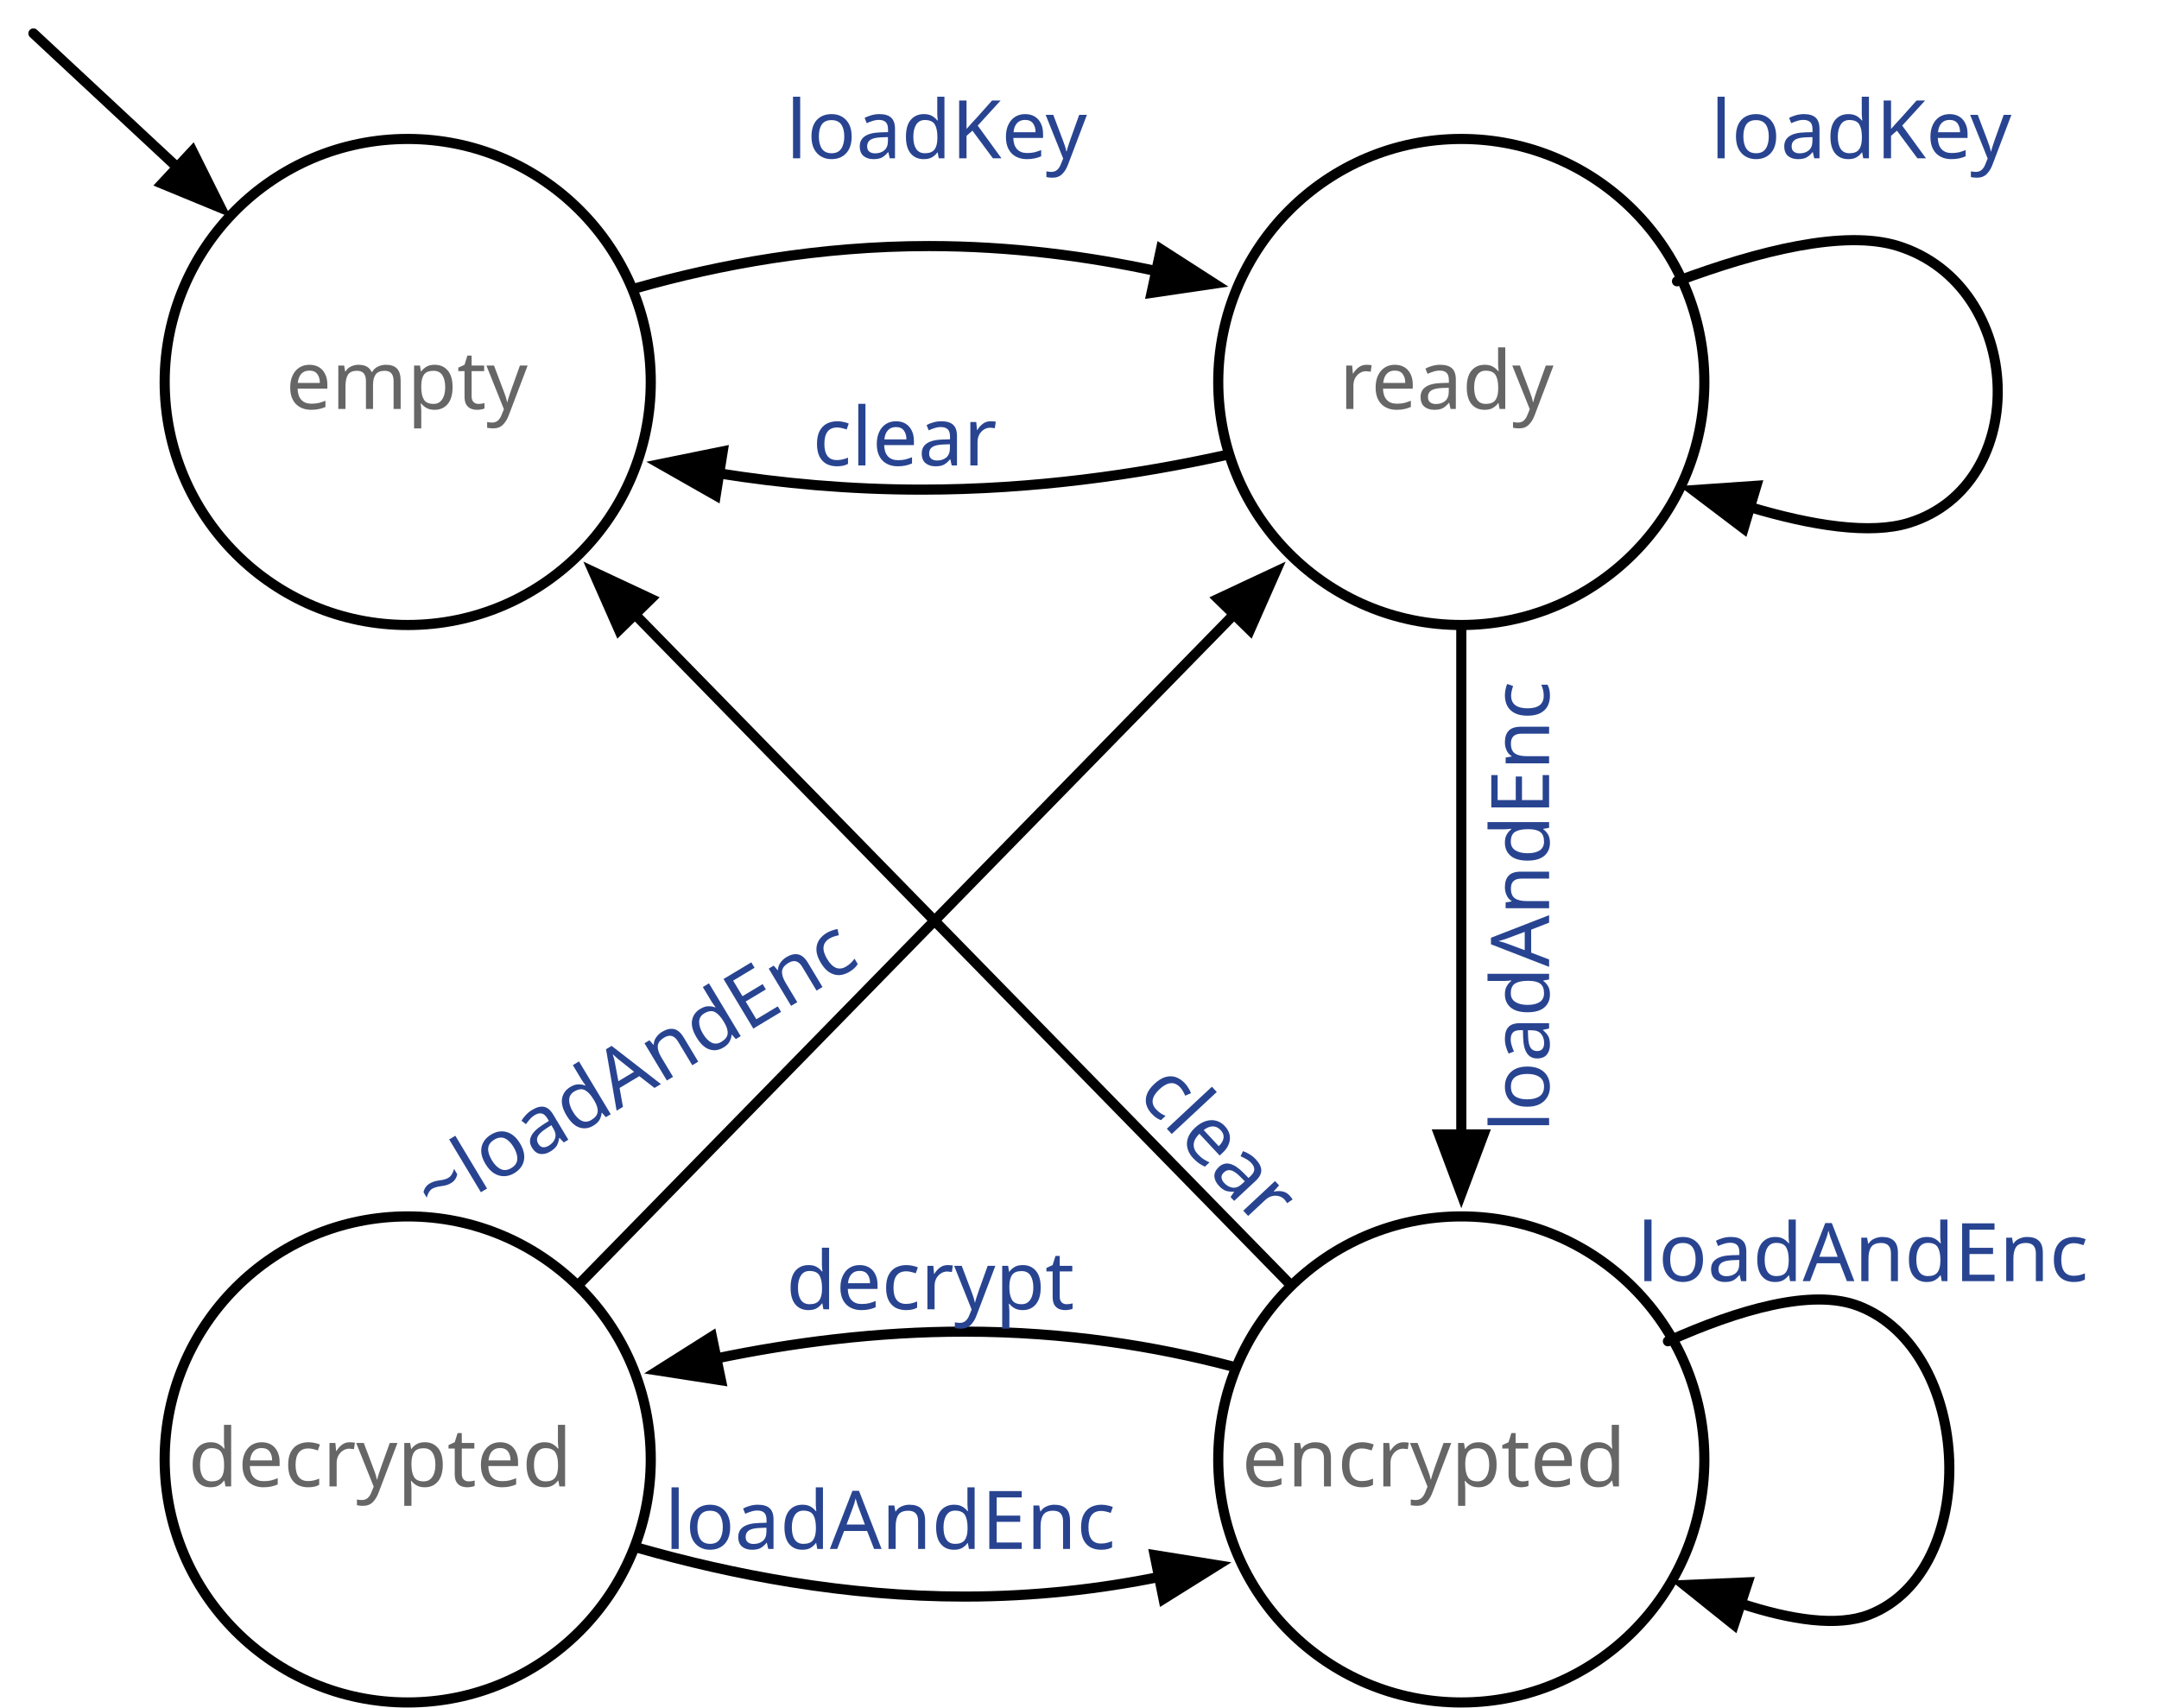
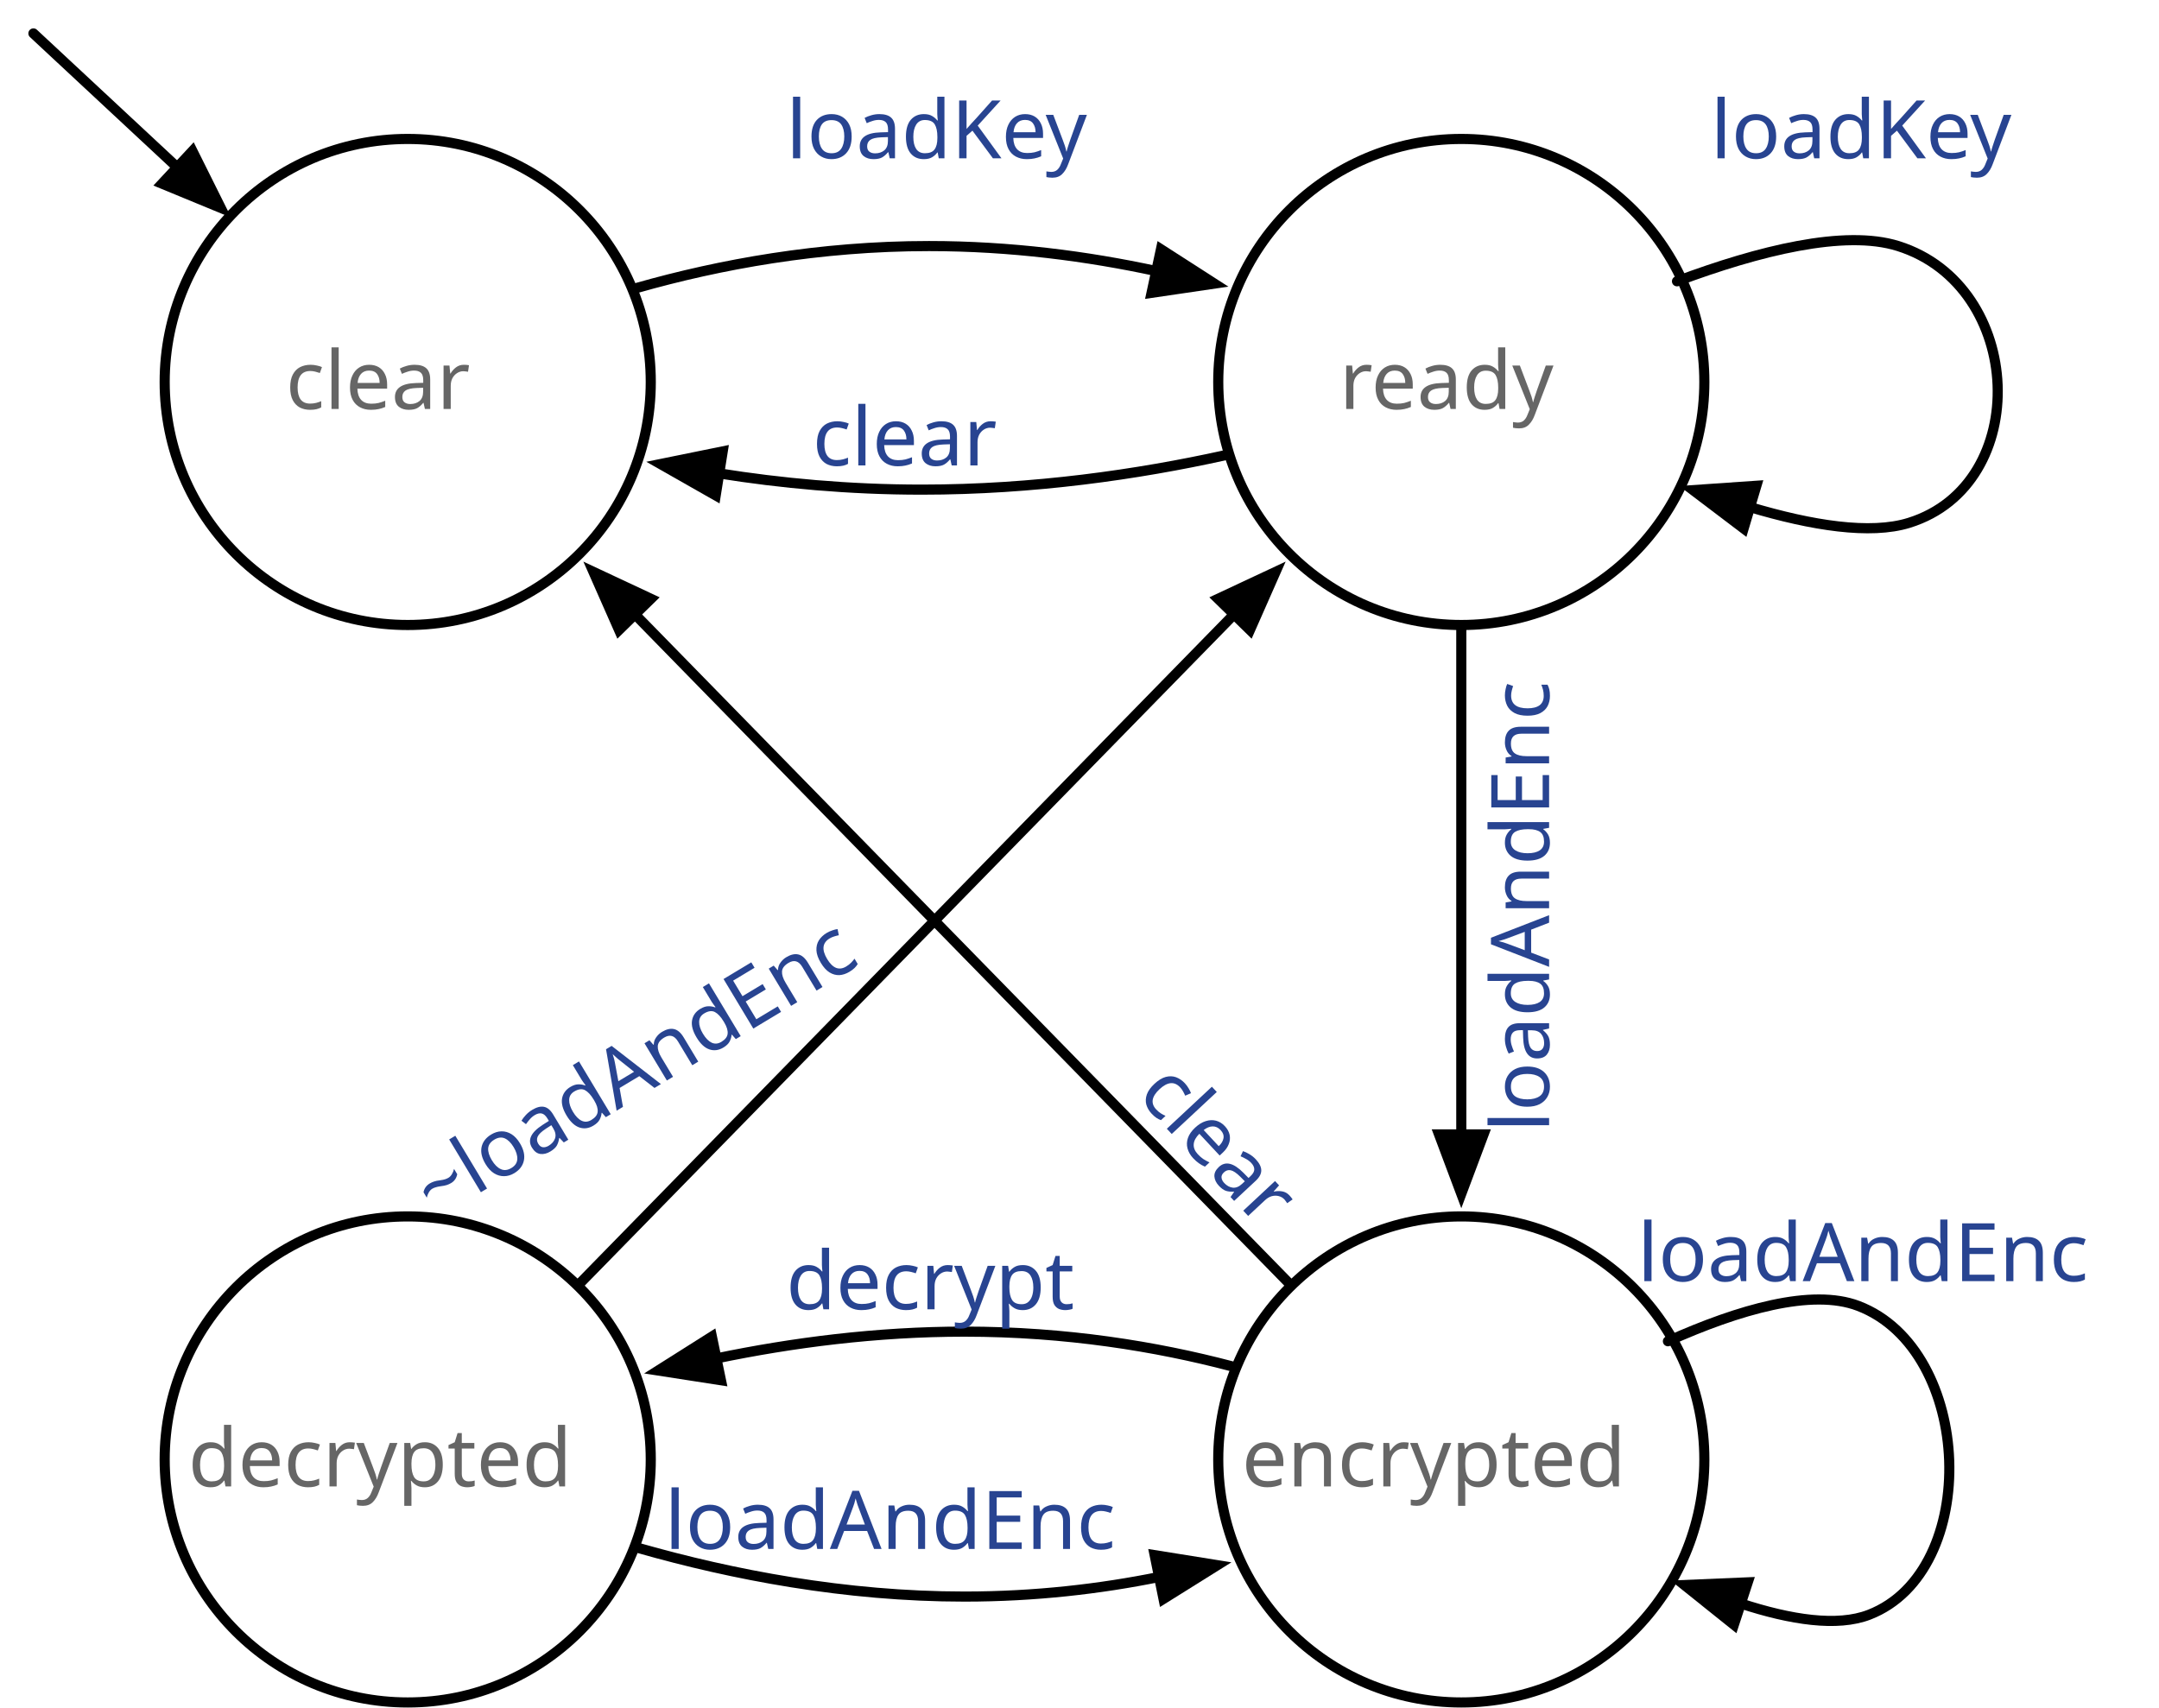
<svg xmlns="http://www.w3.org/2000/svg" version="1.1" viewBox="5111.05 5800.05 319.788 252.944" width="319.788" height="252.944">
  <defs>
    <marker orient="auto" overflow="visible" markerUnits="strokeWidth" id="FilledArrow_Marker" stroke-linejoin="miter" stroke-miterlimit="10" viewBox="-1 -4 8 8" markerWidth="8" markerHeight="8" color="black">
      <g>
        <path d="M 5.867 0 L 0 -2.2 L 0 2.2 Z" fill="currentColor" stroke="currentColor" stroke-width="1" />
      </g>
    </marker>
  </defs>
  <g id="hw2_-_fsm" fill-opacity="1" stroke="none" stroke-opacity="1" stroke-dasharray="none" fill="none">
    <g id="hw2_-_fsm_Layer_1">
      <g id="Graphic_20">
        <circle cx="5327.495" cy="5856.634" r="36" stroke="black" stroke-linecap="round" stroke-linejoin="round" stroke-width="1.5" />
        <text transform="translate(5309.434 5849.634)" fill="#666">
          <tspan font-family="Menlo" font-size="12" fill="#666" x="0" y="11">ready</tspan>
        </text>
      </g>
      <g id="Graphic_19">
        <circle cx="5171.441" cy="5856.634" r="36" stroke="black" stroke-linecap="round" stroke-linejoin="round" stroke-width="1.5" />
        <text transform="translate(5153.379 5849.634)" fill="#666">
-           <tspan font-family="Menlo" font-size="12" fill="#666" x="0" y="11">empty</tspan>
+           <tspan font-family="Menlo" font-size="12" fill="#666" x="0" y="11">clear</tspan>
        </text>
      </g>
      <g id="Graphic_18">
        <circle cx="5327.495" cy="6016.244" r="36" stroke="black" stroke-linecap="round" stroke-linejoin="round" stroke-width="1.5" />
        <text transform="translate(5294.984 6009.244)" fill="#666">
          <tspan font-family="Menlo" font-size="12" fill="#666" x="0" y="11">encrypted</tspan>
        </text>
      </g>
      <g id="Graphic_17">
        <circle cx="5171.441" cy="6016.244" r="36" stroke="black" stroke-linecap="round" stroke-linejoin="round" stroke-width="1.5" />
        <text transform="translate(5138.93 6009.244)" fill="#666">
          <tspan font-family="Menlo" font-size="12" fill="#666" x="0" y="11">decrypted</tspan>
        </text>
      </g>
      <g id="Graphic_15">
        <text transform="translate(5227.494 5812.5)" fill="#284491">
          <tspan font-family="Menlo" font-size="12" fill="#284491" x="0" y="11">loadKey</tspan>
        </text>
      </g>
      <g id="Line_14">
        <line x1="5327.495" y1="5893.385" x2="5327.495" y2="5968.094" marker-end="url(#FilledArrow_Marker)" stroke="black" stroke-linecap="round" stroke-linejoin="miter" stroke-width="1.5" />
      </g>
      <g id="Line_13">
        <path d="M 5293.43 6002.429 C 5282.369 5999.52 5268.998 5997.312 5253.897 5997.312 C 5240.858 5997.312 5228.337 5998.959 5217.164 6001.281" marker-end="url(#FilledArrow_Marker)" stroke="black" stroke-linecap="round" stroke-linejoin="miter" stroke-width="1.5" />
      </g>
      <g id="Line_12">
        <line x1="5197.133" y1="5989.967" x2="5293.833" y2="5891.063" marker-end="url(#FilledArrow_Marker)" stroke="black" stroke-linecap="round" stroke-linejoin="miter" stroke-width="1.5" />
      </g>
      <g id="Line_11">
        <line x1="5301.803" y1="5989.967" x2="5205.102" y2="5891.063" marker-end="url(#FilledArrow_Marker)" stroke="black" stroke-linecap="round" stroke-linejoin="miter" stroke-width="1.5" />
      </g>
      <g id="Line_9">
        <path d="M 5205.45 5842.684 C 5217.605 5839.232 5232.37 5836.5 5248.656 5836.5 C 5260.765 5836.5 5272.155 5838.011 5282.312 5840.204" marker-end="url(#FilledArrow_Marker)" stroke="black" stroke-linecap="round" stroke-linejoin="miter" stroke-width="1.5" />
      </g>
      <g id="Line_8">
        <line x1="5116" y1="5805" x2="5137.303" y2="5824.84" marker-end="url(#FilledArrow_Marker)" stroke="black" stroke-linecap="round" stroke-linejoin="miter" stroke-width="1.5" />
      </g>
      <g id="Graphic_6">
        <text transform="translate(5287.306 5954.801) rotate(47)" fill="#284491">
          <tspan font-family="Menlo" font-size="12" fill="#284491" x="0" y="11">clear</tspan>
        </text>
      </g>
      <g id="Graphic_5">
        <text transform="translate(5329.5 5967.746) rotate(-90)" fill="#284491">
          <tspan font-family="Menlo" font-size="12" fill="#284491" x="0" y="11">loadAndEnc</tspan>
        </text>
      </g>
      <g id="Graphic_4">
        <text transform="translate(5227.494 5983)" fill="#284491">
          <tspan font-family="Menlo" font-size="12" fill="#284491" x="0" y="11">decrypt</tspan>
        </text>
      </g>
      <g id="Line_21">
        <path d="M 5358.1 5998.736 C 5368.599 5994.031 5379.423 5990.885 5386.29 5993.5 C 5403.404 6000.017 5404.56 6032.804 5387.903 6039.247 C 5383.198 6041.068 5376.331 6040.024 5368.898 6037.589" marker-end="url(#FilledArrow_Marker)" stroke="black" stroke-linecap="round" stroke-linejoin="miter" stroke-width="1.5" />
      </g>
      <g id="Graphic_22">
        <text transform="translate(5353.592 5978.835)" fill="#284491">
          <tspan font-family="Menlo" font-size="12" fill="#284491" x="0" y="11">loadAndEnc</tspan>
        </text>
      </g>
      <g id="Line_23">
        <path d="M 5292.385 5867.515 C 5279.615 5870.328 5264.199 5872.581 5247.581 5872.581 C 5236.746 5872.581 5226.649 5871.623 5217.579 5870.177" marker-end="url(#FilledArrow_Marker)" stroke="black" stroke-linecap="round" stroke-linejoin="miter" stroke-width="1.5" />
      </g>
      <g id="Graphic_24">
        <text transform="translate(5231.406 5858)" fill="#284491">
          <tspan font-family="Menlo" font-size="12" fill="#284491" x="0" y="11">clear</tspan>
        </text>
      </g>
      <g id="Line_26">
        <path d="M 5359.444 5841.718 C 5371.537 5837.196 5384.282 5834.008 5392.204 5836.5 C 5410.994 5842.411 5412.15 5871.796 5393.817 5877.5 C 5388.077 5879.286 5379.43 5877.908 5370.259 5875.172" marker-end="url(#FilledArrow_Marker)" stroke="black" stroke-linecap="round" stroke-linejoin="miter" stroke-width="1.5" />
      </g>
      <g id="Graphic_27">
        <text transform="translate(5364.429 5812.5)" fill="#284491">
          <tspan font-family="Menlo" font-size="12" fill="#284491" x="0" y="11">loadKey</tspan>
        </text>
      </g>
      <g id="Line_28">
        <path d="M 5205.763 6029.405 C 5219.475 6033.307 5236.208 6036.559 5253.897 6036.559 C 5264.413 6036.559 5274.089 6035.41 5282.732 6033.658" marker-end="url(#FilledArrow_Marker)" stroke="black" stroke-linecap="round" stroke-linejoin="miter" stroke-width="1.5" />
      </g>
      <g id="Graphic_29">
        <text transform="translate(5209.5 6018.5)" fill="#284491">
          <tspan font-family="Menlo" font-size="12" fill="#284491" x="0" y="11">loadAndEnc</tspan>
        </text>
      </g>
      <g id="Graphic_30">
        <text transform="translate(5169.861 5971.292) rotate(-31)" fill="#284491">
          <tspan font-family="Menlo" font-size="12" fill="#284491" x="0" y="11">~loadAndEnc</tspan>
        </text>
      </g>
    </g>
  </g>
</svg>
